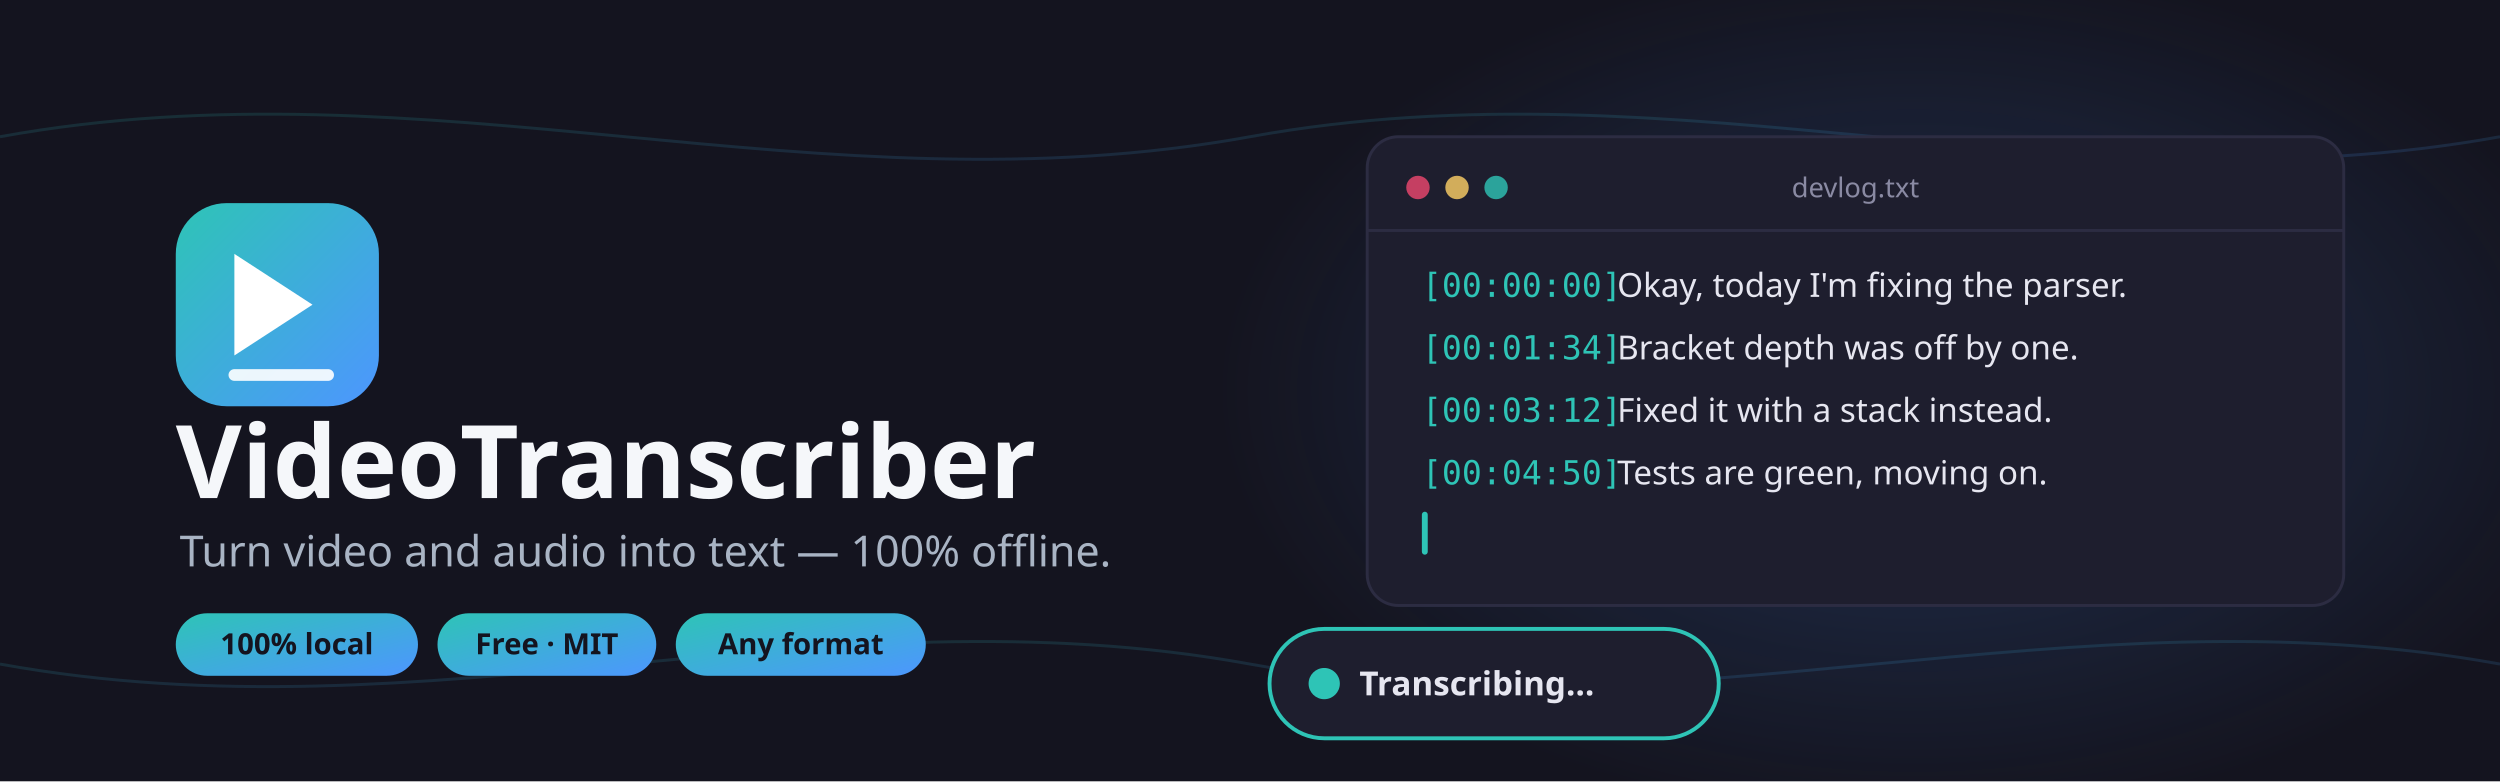
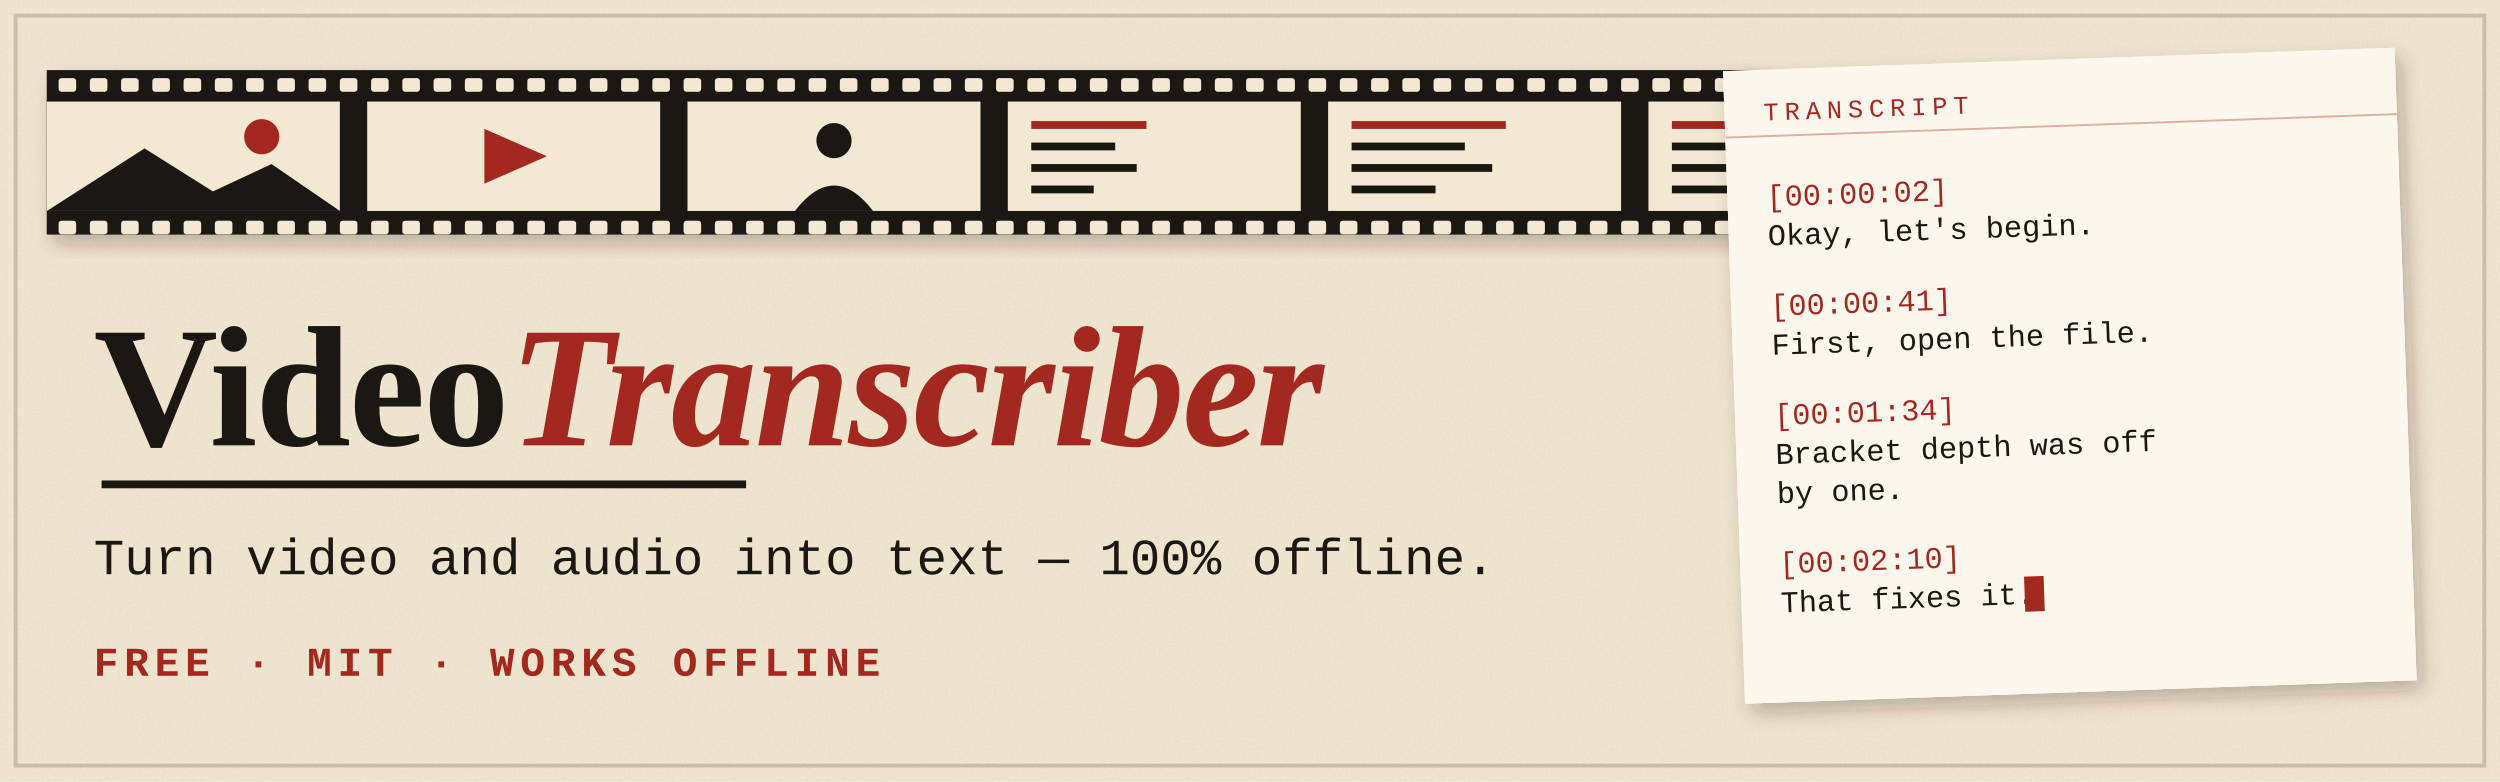
- <svg xmlns="http://www.w3.org/2000/svg" viewBox="0 0 1280 400" role="img" aria-label="VideoTranscriber — Turn video and audio into text, 100% offline.">
+ <svg xmlns="http://www.w3.org/2000/svg" viewBox="0 0 1280 400" width="1280" height="400">
  <defs>
-     <linearGradient id="accent" x1="0%" y1="0%" x2="100%" y2="100%">
-       <stop offset="0%" stop-color="#2ec4b6" />
-       <stop offset="100%" stop-color="#4d96ff" />
-     </linearGradient>
-     <radialGradient id="glow" cx="50%" cy="50%" r="50%">
-       <stop offset="0%" stop-color="#4d96ff" stop-opacity="0.22" />
-       <stop offset="100%" stop-color="#4d96ff" stop-opacity="0" />
-     </radialGradient>
+     <filter id="grain" x="0" y="0" width="100%" height="100%">
+       <feTurbulence type="fractalNoise" baseFrequency="0.8" numOctaves="2" seed="4" />
+       <feColorMatrix values="0 0 0 0 0.35  0 0 0 0 0.25  0 0 0 0 0.12  0 0 0 0.09 0" />
+     </filter>
+     <filter id="shadow" x="-10%" y="-10%" width="120%" height="125%">
+       <feDropShadow dx="3" dy="5" stdDeviation="5" flood-color="#3a2a12" flood-opacity="0.28" />
+     </filter>
  </defs>
-   <rect width="1280" height="400" fill="#14141f" />
-   <ellipse cx="980" cy="200" rx="360" ry="220" fill="url(#glow)" />
-   <path d="M 0 70 C 220 30, 420 110, 640 70 C 860 30, 1060 110, 1280 70" stroke="url(#accent)" stroke-width="1.5" fill="none" opacity="0.15" />
-   <path d="M 0 340 C 220 380, 420 300, 640 340 C 860 380, 1060 300, 1280 340" stroke="url(#accent)" stroke-width="1.5" fill="none" opacity="0.15" />
-   <g transform="translate(90,104)">
-     <rect width="104" height="104" rx="26" fill="url(#accent)" />
-     <path d="M 30 26 L 30 78 L 70 52 Z" fill="#ffffff" />
-     <line x1="30" y1="88" x2="78" y2="88" stroke="#ffffff" stroke-width="6" stroke-linecap="round" opacity="0.9" />
+   <rect width="1280" height="400" fill="#f1e8d3" />
+   <rect width="1280" height="400" filter="url(#grain)" />
+   <rect x="8" y="8" width="1264" height="384" fill="none" stroke="#1b1814" stroke-width="2" opacity="0.18" />
+   <g filter="url(#shadow)">
+     <rect x="24" y="36" width="880" height="84" fill="#1b1814" />
  </g>
-   <g font-family="Segoe UI, system-ui, sans-serif">
-     <text x="90" y="255" font-size="52" font-weight="700" fill="#f5f7fa">VideoTranscriber</text>
-     <text x="92" y="290" font-size="22" fill="#a9b4c4">Turn video and audio into text — 100% offline.</text>
+   <rect x="24" y="36" width="880" height="84" fill="#1b1814" />
+   <rect x="30" y="40" width="9" height="7" rx="1.5" fill="#f3e9d2" />
+   <rect x="30" y="113" width="9" height="7" rx="1.5" fill="#f3e9d2" />
+   <rect x="46" y="40" width="9" height="7" rx="1.5" fill="#f3e9d2" />
+   <rect x="46" y="113" width="9" height="7" rx="1.5" fill="#f3e9d2" />
+   <rect x="62" y="40" width="9" height="7" rx="1.5" fill="#f3e9d2" />
+   <rect x="62" y="113" width="9" height="7" rx="1.5" fill="#f3e9d2" />
+   <rect x="78" y="40" width="9" height="7" rx="1.5" fill="#f3e9d2" />
+   <rect x="78" y="113" width="9" height="7" rx="1.5" fill="#f3e9d2" />
+   <rect x="94" y="40" width="9" height="7" rx="1.5" fill="#f3e9d2" />
+   <rect x="94" y="113" width="9" height="7" rx="1.5" fill="#f3e9d2" />
+   <rect x="110" y="40" width="9" height="7" rx="1.5" fill="#f3e9d2" />
+   <rect x="110" y="113" width="9" height="7" rx="1.5" fill="#f3e9d2" />
+   <rect x="126" y="40" width="9" height="7" rx="1.5" fill="#f3e9d2" />
+   <rect x="126" y="113" width="9" height="7" rx="1.5" fill="#f3e9d2" />
+   <rect x="142" y="40" width="9" height="7" rx="1.5" fill="#f3e9d2" />
+   <rect x="142" y="113" width="9" height="7" rx="1.5" fill="#f3e9d2" />
+   <rect x="158" y="40" width="9" height="7" rx="1.5" fill="#f3e9d2" />
+   <rect x="158" y="113" width="9" height="7" rx="1.5" fill="#f3e9d2" />
+   <rect x="174" y="40" width="9" height="7" rx="1.5" fill="#f3e9d2" />
+   <rect x="174" y="113" width="9" height="7" rx="1.5" fill="#f3e9d2" />
+   <rect x="190" y="40" width="9" height="7" rx="1.5" fill="#f3e9d2" />
+   <rect x="190" y="113" width="9" height="7" rx="1.5" fill="#f3e9d2" />
+   <rect x="206" y="40" width="9" height="7" rx="1.5" fill="#f3e9d2" />
+   <rect x="206" y="113" width="9" height="7" rx="1.5" fill="#f3e9d2" />
+   <rect x="222" y="40" width="9" height="7" rx="1.5" fill="#f3e9d2" />
+   <rect x="222" y="113" width="9" height="7" rx="1.5" fill="#f3e9d2" />
+   <rect x="238" y="40" width="9" height="7" rx="1.5" fill="#f3e9d2" />
+   <rect x="238" y="113" width="9" height="7" rx="1.5" fill="#f3e9d2" />
+   <rect x="254" y="40" width="9" height="7" rx="1.5" fill="#f3e9d2" />
+   <rect x="254" y="113" width="9" height="7" rx="1.5" fill="#f3e9d2" />
+   <rect x="270" y="40" width="9" height="7" rx="1.5" fill="#f3e9d2" />
+   <rect x="270" y="113" width="9" height="7" rx="1.5" fill="#f3e9d2" />
+   <rect x="286" y="40" width="9" height="7" rx="1.5" fill="#f3e9d2" />
+   <rect x="286" y="113" width="9" height="7" rx="1.5" fill="#f3e9d2" />
+   <rect x="302" y="40" width="9" height="7" rx="1.5" fill="#f3e9d2" />
+   <rect x="302" y="113" width="9" height="7" rx="1.5" fill="#f3e9d2" />
+   <rect x="318" y="40" width="9" height="7" rx="1.5" fill="#f3e9d2" />
+   <rect x="318" y="113" width="9" height="7" rx="1.5" fill="#f3e9d2" />
+   <rect x="334" y="40" width="9" height="7" rx="1.5" fill="#f3e9d2" />
+   <rect x="334" y="113" width="9" height="7" rx="1.5" fill="#f3e9d2" />
+   <rect x="350" y="40" width="9" height="7" rx="1.5" fill="#f3e9d2" />
+   <rect x="350" y="113" width="9" height="7" rx="1.5" fill="#f3e9d2" />
+   <rect x="366" y="40" width="9" height="7" rx="1.5" fill="#f3e9d2" />
+   <rect x="366" y="113" width="9" height="7" rx="1.5" fill="#f3e9d2" />
+   <rect x="382" y="40" width="9" height="7" rx="1.5" fill="#f3e9d2" />
+   <rect x="382" y="113" width="9" height="7" rx="1.5" fill="#f3e9d2" />
+   <rect x="398" y="40" width="9" height="7" rx="1.5" fill="#f3e9d2" />
+   <rect x="398" y="113" width="9" height="7" rx="1.5" fill="#f3e9d2" />
+   <rect x="414" y="40" width="9" height="7" rx="1.5" fill="#f3e9d2" />
+   <rect x="414" y="113" width="9" height="7" rx="1.5" fill="#f3e9d2" />
+   <rect x="430" y="40" width="9" height="7" rx="1.5" fill="#f3e9d2" />
+   <rect x="430" y="113" width="9" height="7" rx="1.5" fill="#f3e9d2" />
+   <rect x="446" y="40" width="9" height="7" rx="1.5" fill="#f3e9d2" />
+   <rect x="446" y="113" width="9" height="7" rx="1.5" fill="#f3e9d2" />
+   <rect x="462" y="40" width="9" height="7" rx="1.5" fill="#f3e9d2" />
+   <rect x="462" y="113" width="9" height="7" rx="1.5" fill="#f3e9d2" />
+   <rect x="478" y="40" width="9" height="7" rx="1.5" fill="#f3e9d2" />
+   <rect x="478" y="113" width="9" height="7" rx="1.5" fill="#f3e9d2" />
+   <rect x="494" y="40" width="9" height="7" rx="1.5" fill="#f3e9d2" />
+   <rect x="494" y="113" width="9" height="7" rx="1.5" fill="#f3e9d2" />
+   <rect x="510" y="40" width="9" height="7" rx="1.5" fill="#f3e9d2" />
+   <rect x="510" y="113" width="9" height="7" rx="1.5" fill="#f3e9d2" />
+   <rect x="526" y="40" width="9" height="7" rx="1.5" fill="#f3e9d2" />
+   <rect x="526" y="113" width="9" height="7" rx="1.5" fill="#f3e9d2" />
+   <rect x="542" y="40" width="9" height="7" rx="1.5" fill="#f3e9d2" />
+   <rect x="542" y="113" width="9" height="7" rx="1.5" fill="#f3e9d2" />
+   <rect x="558" y="40" width="9" height="7" rx="1.5" fill="#f3e9d2" />
+   <rect x="558" y="113" width="9" height="7" rx="1.5" fill="#f3e9d2" />
+   <rect x="574" y="40" width="9" height="7" rx="1.5" fill="#f3e9d2" />
+   <rect x="574" y="113" width="9" height="7" rx="1.5" fill="#f3e9d2" />
+   <rect x="590" y="40" width="9" height="7" rx="1.5" fill="#f3e9d2" />
+   <rect x="590" y="113" width="9" height="7" rx="1.5" fill="#f3e9d2" />
+   <rect x="606" y="40" width="9" height="7" rx="1.5" fill="#f3e9d2" />
+   <rect x="606" y="113" width="9" height="7" rx="1.5" fill="#f3e9d2" />
+   <rect x="622" y="40" width="9" height="7" rx="1.5" fill="#f3e9d2" />
+   <rect x="622" y="113" width="9" height="7" rx="1.5" fill="#f3e9d2" />
+   <rect x="638" y="40" width="9" height="7" rx="1.5" fill="#f3e9d2" />
+   <rect x="638" y="113" width="9" height="7" rx="1.5" fill="#f3e9d2" />
+   <rect x="654" y="40" width="9" height="7" rx="1.5" fill="#f3e9d2" />
+   <rect x="654" y="113" width="9" height="7" rx="1.5" fill="#f3e9d2" />
+   <rect x="670" y="40" width="9" height="7" rx="1.5" fill="#f3e9d2" />
+   <rect x="670" y="113" width="9" height="7" rx="1.5" fill="#f3e9d2" />
+   <rect x="686" y="40" width="9" height="7" rx="1.5" fill="#f3e9d2" />
+   <rect x="686" y="113" width="9" height="7" rx="1.5" fill="#f3e9d2" />
+   <rect x="702" y="40" width="9" height="7" rx="1.5" fill="#f3e9d2" />
+   <rect x="702" y="113" width="9" height="7" rx="1.5" fill="#f3e9d2" />
+   <rect x="718" y="40" width="9" height="7" rx="1.5" fill="#f3e9d2" />
+   <rect x="718" y="113" width="9" height="7" rx="1.5" fill="#f3e9d2" />
+   <rect x="734" y="40" width="9" height="7" rx="1.5" fill="#f3e9d2" />
+   <rect x="734" y="113" width="9" height="7" rx="1.5" fill="#f3e9d2" />
+   <rect x="750" y="40" width="9" height="7" rx="1.5" fill="#f3e9d2" />
+   <rect x="750" y="113" width="9" height="7" rx="1.5" fill="#f3e9d2" />
+   <rect x="766" y="40" width="9" height="7" rx="1.5" fill="#f3e9d2" />
+   <rect x="766" y="113" width="9" height="7" rx="1.5" fill="#f3e9d2" />
+   <rect x="782" y="40" width="9" height="7" rx="1.5" fill="#f3e9d2" />
+   <rect x="782" y="113" width="9" height="7" rx="1.5" fill="#f3e9d2" />
+   <rect x="798" y="40" width="9" height="7" rx="1.5" fill="#f3e9d2" />
+   <rect x="798" y="113" width="9" height="7" rx="1.5" fill="#f3e9d2" />
+   <rect x="814" y="40" width="9" height="7" rx="1.5" fill="#f3e9d2" />
+   <rect x="814" y="113" width="9" height="7" rx="1.5" fill="#f3e9d2" />
+   <rect x="830" y="40" width="9" height="7" rx="1.5" fill="#f3e9d2" />
+   <rect x="830" y="113" width="9" height="7" rx="1.5" fill="#f3e9d2" />
+   <rect x="846" y="40" width="9" height="7" rx="1.5" fill="#f3e9d2" />
+   <rect x="846" y="113" width="9" height="7" rx="1.5" fill="#f3e9d2" />
+   <rect x="862" y="40" width="9" height="7" rx="1.5" fill="#f3e9d2" />
+   <rect x="862" y="113" width="9" height="7" rx="1.5" fill="#f3e9d2" />
+   <rect x="878" y="40" width="9" height="7" rx="1.5" fill="#f3e9d2" />
+   <rect x="878" y="113" width="9" height="7" rx="1.5" fill="#f3e9d2" />
+   <rect x="24" y="52" width="150" height="56" fill="#f3e9d2" />
+   <circle cx="134" cy="70" r="9" fill="#a3281f" />
+   <path d="M24 108 L74 76 L109 98 L139 84 L174 108Z" fill="#1b1814" />
+   <rect x="188" y="52" width="150" height="56" fill="#f3e9d2" />
+   <path d="M248 66 L248 94 L280 80Z" fill="#a3281f" />
+   <rect x="352" y="52" width="150" height="56" fill="#f3e9d2" />
+   <circle cx="427" cy="72" r="9" fill="#1b1814" />
+   <path d="M407 108 Q427 82 447 108Z" fill="#1b1814" />
+   <rect x="516" y="52" width="150" height="56" fill="#f3e9d2" />
+   <rect x="528" y="62" width="59" height="4" fill="#a3281f" />
+   <rect x="528" y="73" width="43" height="4" fill="#1b1814" />
+   <rect x="528" y="84" width="54" height="4" fill="#1b1814" />
+   <rect x="528" y="95" width="32" height="4" fill="#1b1814" />
+   <rect x="680" y="52" width="150" height="56" fill="#f3e9d2" />
+   <rect x="692" y="62" width="79" height="4" fill="#a3281f" />
+   <rect x="692" y="73" width="58" height="4" fill="#1b1814" />
+   <rect x="692" y="84" width="72" height="4" fill="#1b1814" />
+   <rect x="692" y="95" width="43" height="4" fill="#1b1814" />
+   <rect x="844" y="52" width="150" height="56" fill="#f3e9d2" />
+   <rect x="856" y="62" width="99" height="4" fill="#a3281f" />
+   <rect x="856" y="73" width="72" height="4" fill="#1b1814" />
+   <rect x="856" y="84" width="90" height="4" fill="#1b1814" />
+   <rect x="856" y="95" width="54" height="4" fill="#1b1814" />
+   <g filter="url(#shadow)" transform="rotate(-2 1070 200)">
+     <rect x="888" y="30" width="344" height="324" fill="#fbf7ec" />
  </g>
-   <g font-family="Segoe UI, system-ui, sans-serif" font-size="15" font-weight="600" fill="#14141f" text-anchor="middle">
-     <rect x="90" y="314" width="124" height="32" rx="16" fill="url(#accent)" />
-     <text x="152" y="335">100% local</text>
-     <rect x="224" y="314" width="112" height="32" rx="16" fill="url(#accent)" />
-     <text x="280" y="335">Free · MIT</text>
-     <rect x="346" y="314" width="128" height="32" rx="16" fill="url(#accent)" />
-     <text x="410" y="335">Any format</text>
+   <g transform="rotate(-2 1070 200)" font-family="'Courier New',Consolas,monospace" font-size="15.5" fill="#1b1814">
+     <rect x="888" y="30" width="344" height="324" fill="#fbf7ec" />
+     <line x1="888" y1="64" x2="1232" y2="64" stroke="#a3281f" stroke-width="1" opacity="0.35" />
+     <text x="908" y="56" font-size="13" fill="#a3281f" letter-spacing="3">TRANSCRIPT</text>
+     <text x="908" y="100">
+       <tspan fill="#a3281f">[00:00:02]</tspan>
+     </text>
+     <text x="908" y="120">Okay, let's begin.</text>
+     <text x="908" y="156">
+       <tspan fill="#a3281f">[00:00:41]</tspan>
+     </text>
+     <text x="908" y="176">First, open the file.</text>
+     <text x="908" y="212">
+       <tspan fill="#a3281f">[00:01:34]</tspan>
+     </text>
+     <text x="908" y="232">Bracket depth was off</text>
+     <text x="908" y="252">by one.</text>
+     <text x="908" y="288">
+       <tspan fill="#a3281f">[00:02:10]</tspan>
+     </text>
+     <text x="908" y="308">That fixes it.</text>
+     <rect x="1033" y="294" width="10" height="18" fill="#a3281f" />
  </g>
-   <g font-family="Segoe UI, system-ui, sans-serif">
-     <rect x="700" y="70" width="500" height="240" rx="16" fill="#1e1e2e" stroke="#2c2c42" stroke-width="1.5" />
-     <circle cx="726" cy="96" r="6" fill="#ef476f" opacity="0.8" />
-     <circle cx="746" cy="96" r="6" fill="#ffd166" opacity="0.8" />
-     <circle cx="766" cy="96" r="6" fill="#2ec4b6" opacity="0.8" />
-     <text x="950" y="101" font-size="14" fill="#8a8aa3" text-anchor="middle">devlog.txt</text>
-     <line x1="700" y1="118" x2="1200" y2="118" stroke="#2c2c42" stroke-width="1.5" />
-     <text x="728" y="152" font-size="17" font-family="Consolas, monospace" fill="#2ec4b6">[00:00:00]</text>
-     <text x="828" y="152" font-size="17" fill="#e6e6f0">Okay, today I'm fixing the parser.</text>
-     <text x="728" y="184" font-size="17" font-family="Consolas, monospace" fill="#2ec4b6">[00:01:34]</text>
-     <text x="828" y="184" font-size="17" fill="#e6e6f0">Bracket depth was off by one.</text>
-     <text x="728" y="216" font-size="17" font-family="Consolas, monospace" fill="#2ec4b6">[00:03:12]</text>
-     <text x="828" y="216" font-size="17" fill="#e6e6f0">Fixed it with a stack instead.</text>
-     <text x="728" y="248" font-size="17" font-family="Consolas, monospace" fill="#2ec4b6">[00:04:50]</text>
-     <text x="828" y="248" font-size="17" fill="#e6e6f0">Tests are green, moving on.</text>
-     <rect x="728" y="262" width="3" height="22" rx="1.5" fill="#2ec4b6" />
-   </g>
-   <g font-family="Segoe UI, system-ui, sans-serif">
-     <rect x="650" y="322" width="230" height="56" rx="28" fill="#1e1e2e" stroke="#2ec4b6" stroke-width="2" />
-     <circle cx="678" cy="350" r="8" fill="#2ec4b6" />
-     <text x="696" y="356" font-size="17" font-weight="600" fill="#e6e6f0">Transcribing…</text>
-   </g>
+   <text x="48" y="228" font-family="Georgia,'Times New Roman',serif" font-size="88" font-weight="700" fill="#1b1814" letter-spacing="-1">Video<tspan fill="#a3281f" font-style="italic">Transcriber</tspan>
+   </text>
+   <rect x="52" y="246" width="330" height="4" fill="#1b1814" />
+   <text x="48" y="294" font-family="'Courier New',Consolas,monospace" font-size="26" fill="#1b1814">Turn video and audio into text — 100% offline.</text>
+   <text x="48" y="346" font-family="'Courier New',Consolas,monospace" font-size="21" font-weight="700" letter-spacing="3" fill="#a3281f">FREE  ·  MIT  ·  WORKS OFFLINE</text>
</svg>
